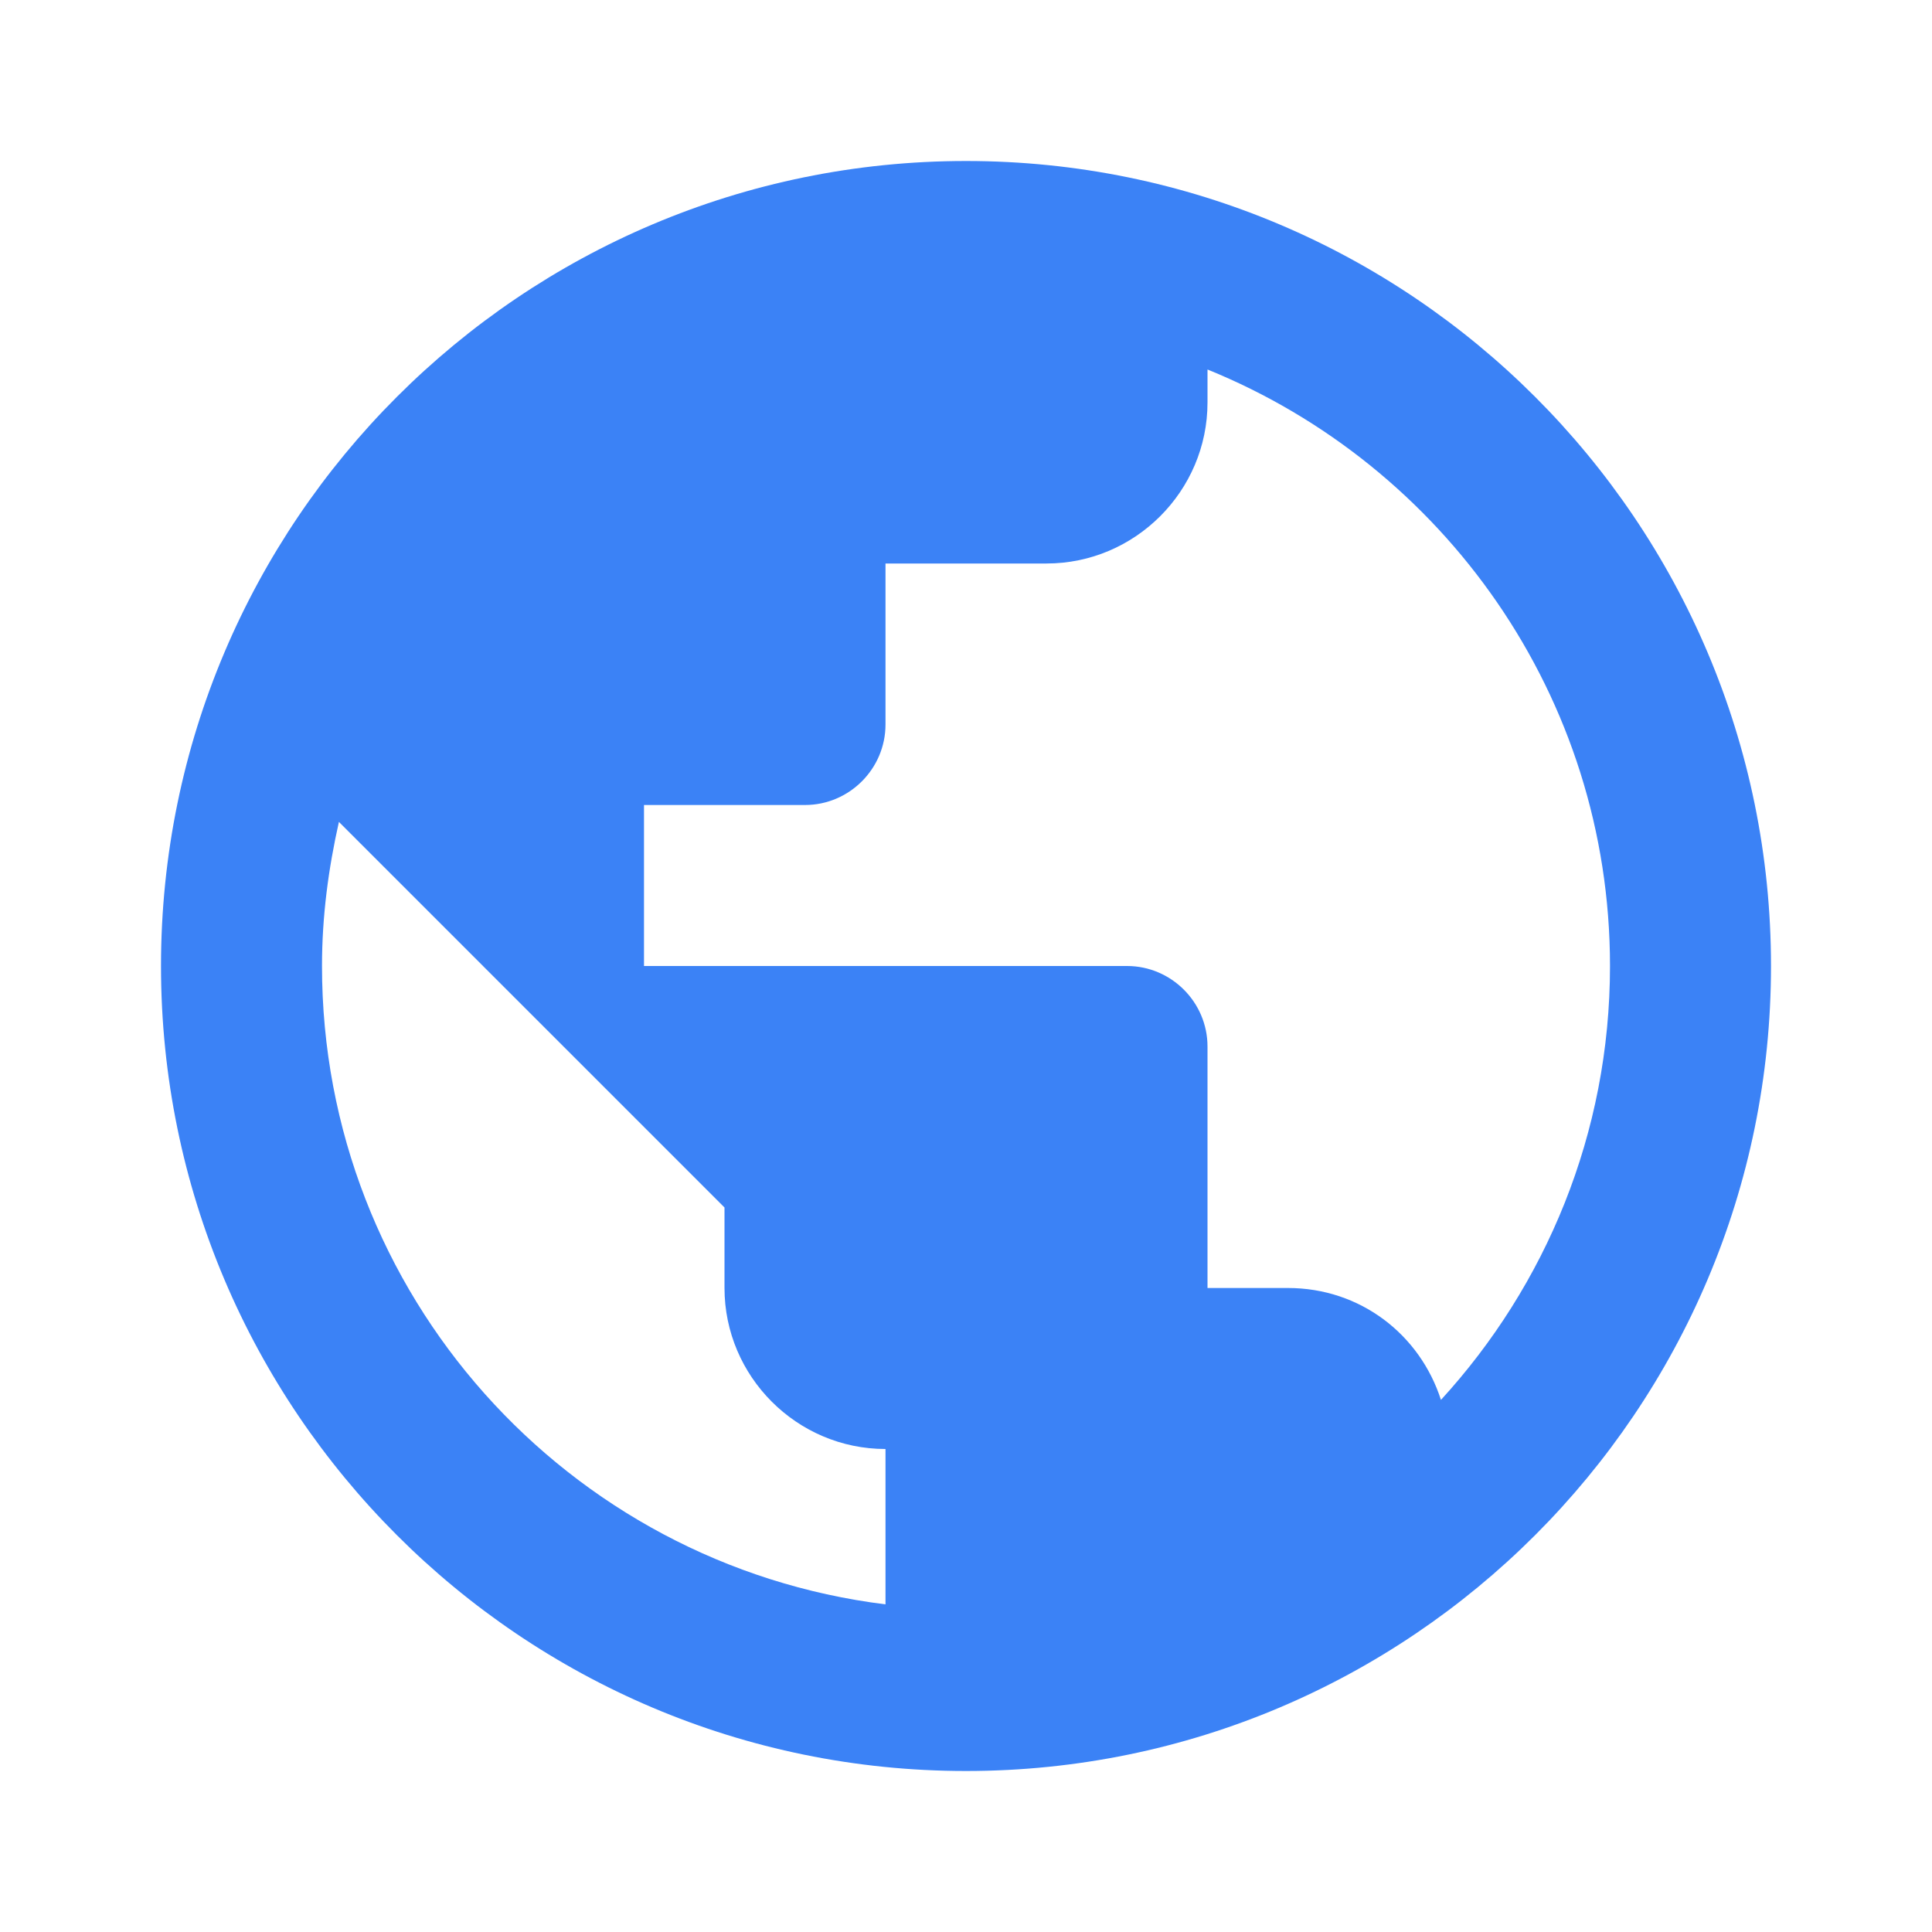
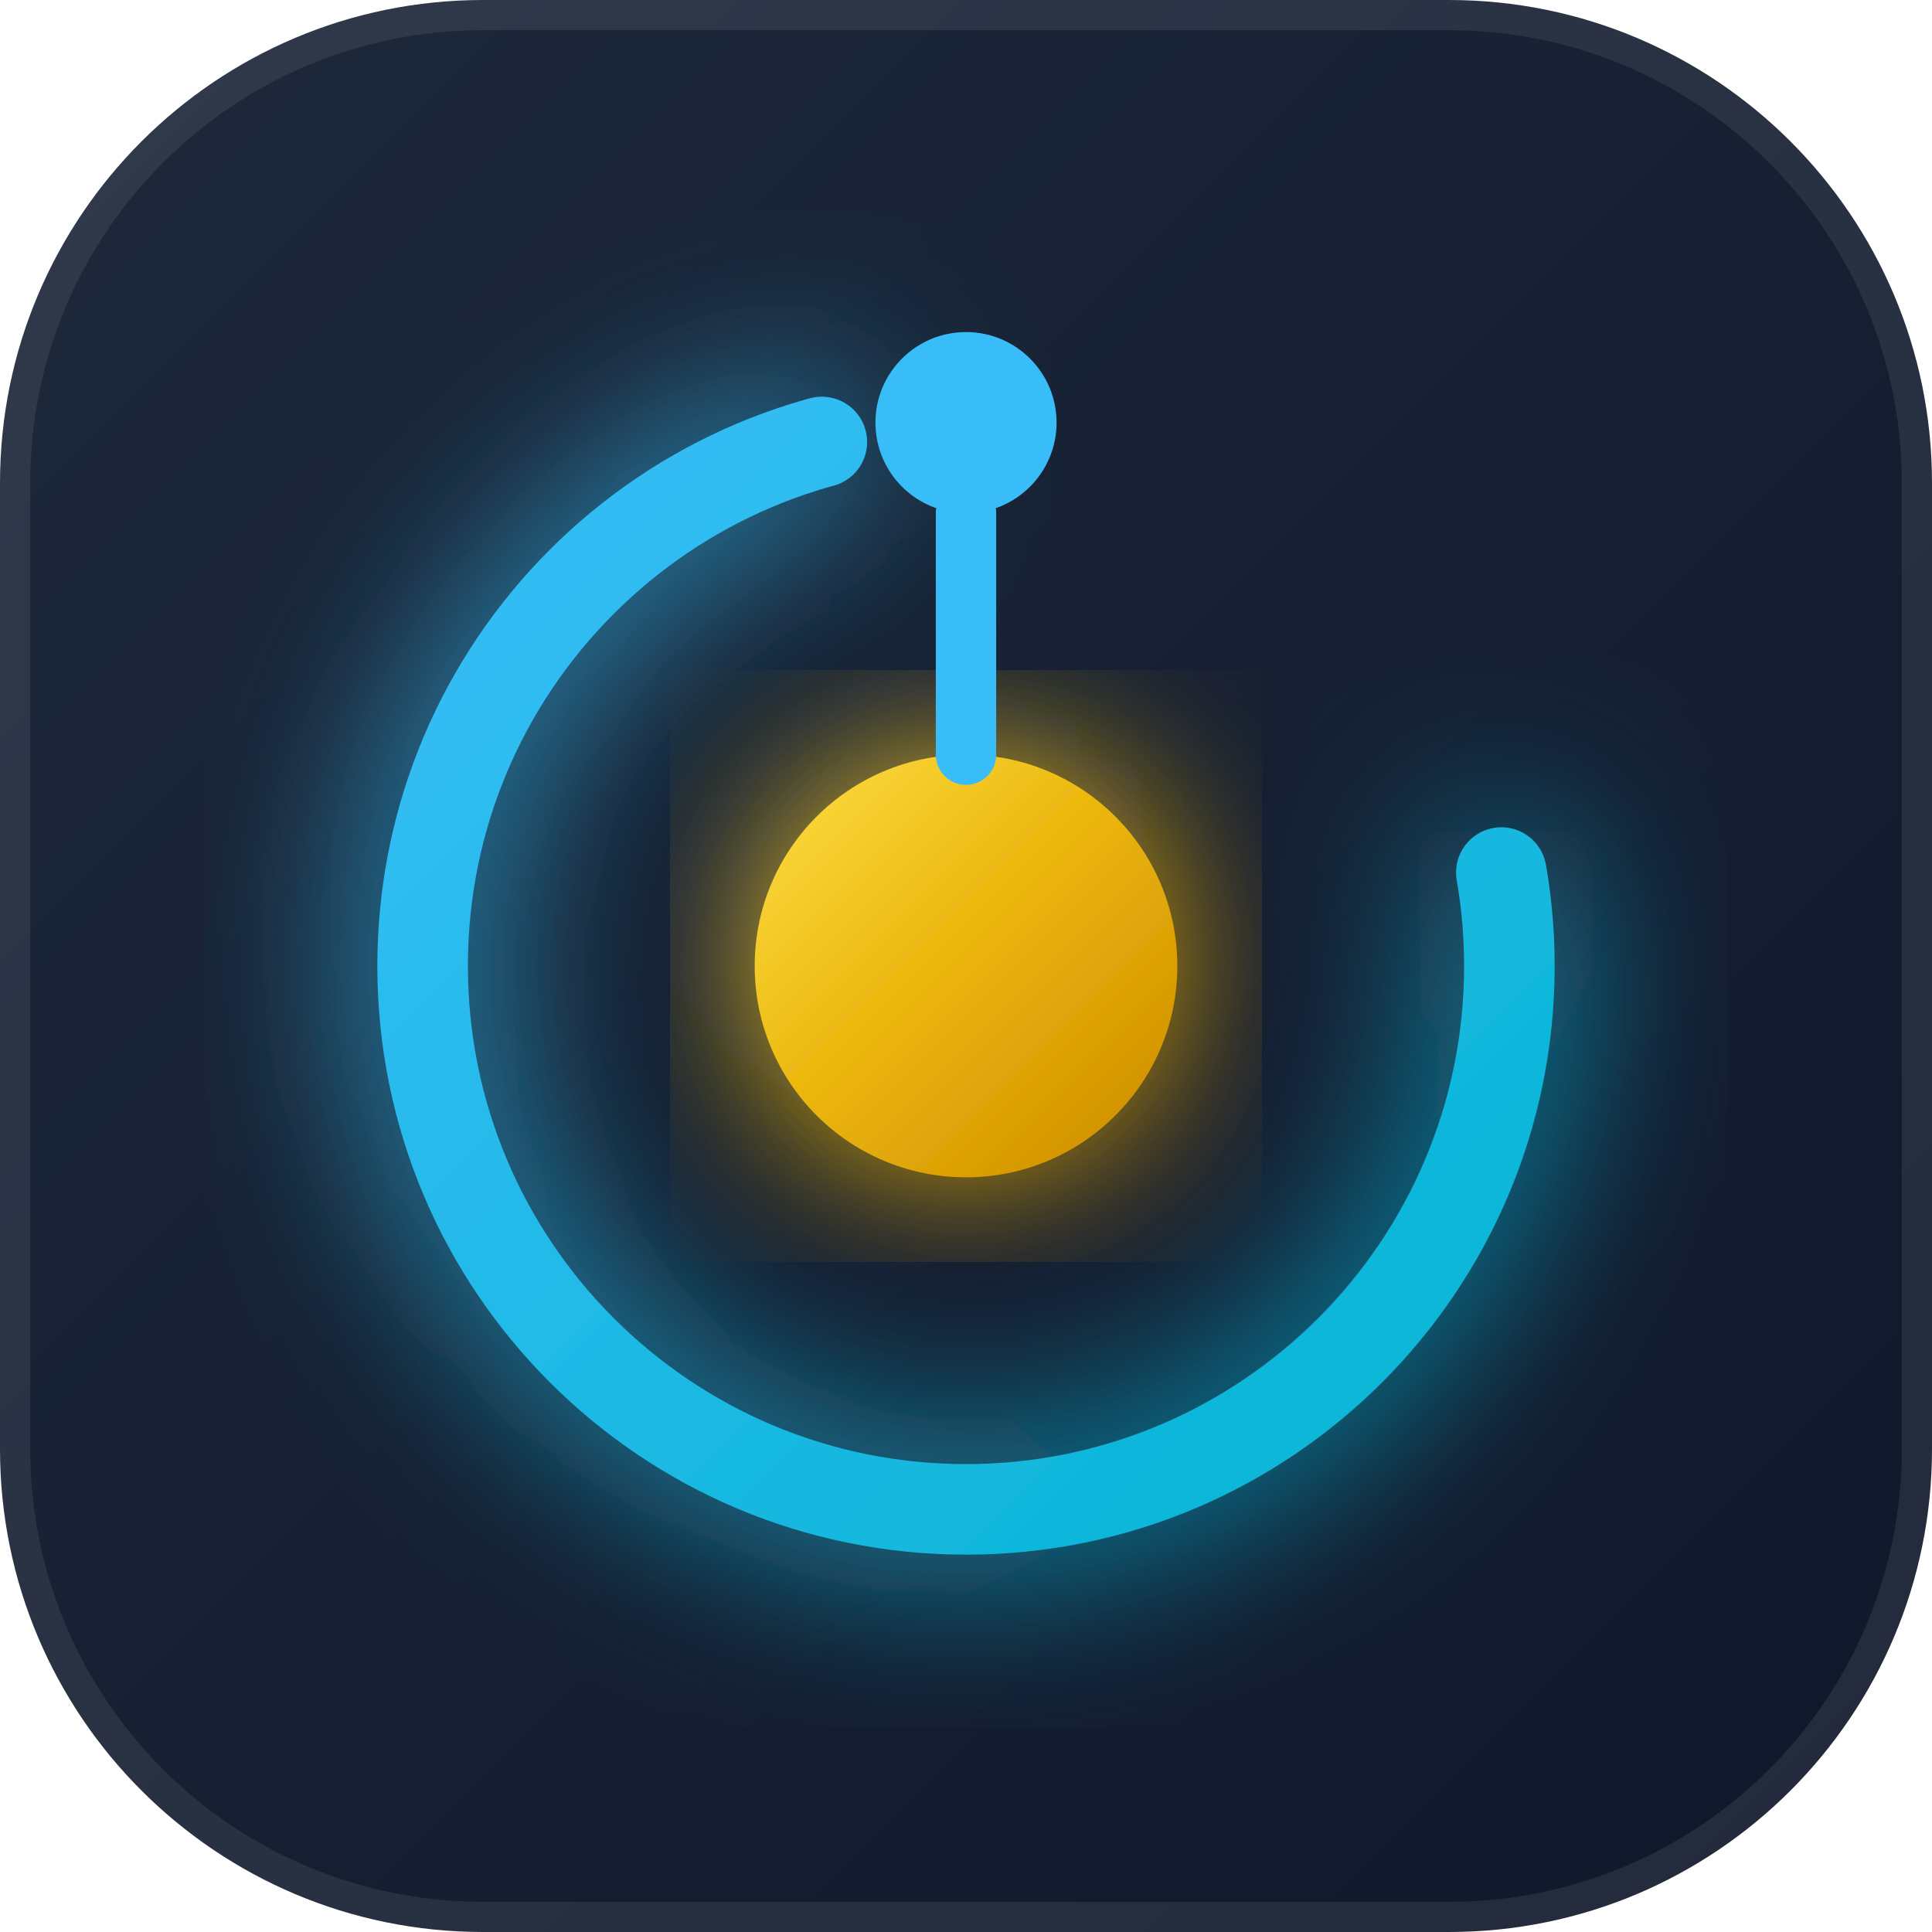
- <svg xmlns="http://www.w3.org/2000/svg" viewBox="0 0 24 24" fill="#3b82f6">
-   <path d="M12 2C6.48 2 2 6.48 2 12s4.48 10 10 10 10-4.48 10-10S17.52 2 12 2zm-1 17.93c-3.95-.49-7-3.85-7-7.93 0-.62.08-1.21.21-1.79L9 15v1c0 1.1.9 2 2 2v1.93zm6.9-2.54c-.26-.81-1-1.39-1.9-1.39h-1v-3c0-.55-.45-1-1-1H8v-2h2c.55 0 1-.45 1-1V7h2c1.1 0 2-.9 2-2v-.41c2.93 1.19 5 4.06 5 7.41 0 2.08-.8 3.97-2.1 5.39z" />
+ <svg xmlns="http://www.w3.org/2000/svg" viewBox="0 0 64 64" fill="none">
+   <defs>
+     <linearGradient id="bgGrad" x1="0%" y1="0%" x2="100%" y2="100%">
+       <stop offset="0%" stop-color="#1e293b" />
+       <stop offset="100%" stop-color="#0f172a" />
+     </linearGradient>
+     <linearGradient id="goldGrad" x1="0%" y1="0%" x2="100%" y2="100%">
+       <stop offset="0%" stop-color="#fde047" />
+       <stop offset="50%" stop-color="#eab308" />
+       <stop offset="100%" stop-color="#ca8a04" />
+     </linearGradient>
+     <linearGradient id="cyanGrad" x1="0%" y1="0%" x2="100%" y2="100%">
+       <stop offset="0%" stop-color="#38bdf8" />
+       <stop offset="100%" stop-color="#06b6d4" />
+     </linearGradient>
+     <filter id="glow" x="-20%" y="-20%" width="140%" height="140%">
+       <feGaussianBlur stdDeviation="3" result="blur" />
+       <feComposite in="SourceGraphic" in2="blur" operator="over" />
+     </filter>
+   </defs>
+   <rect width="64" height="64" rx="16" fill="url(#bgGrad)" stroke="rgba(255,255,255,0.08)" stroke-width="2" />
+   <circle cx="32" cy="32" r="18" stroke="url(#cyanGrad)" stroke-width="3" stroke-dasharray="80 30" stroke-linecap="round" filter="url(#glow)" />
+   <circle cx="32" cy="32" r="7" fill="url(#goldGrad)" filter="url(#glow)" />
+   <circle cx="32" cy="14" r="3" fill="#38bdf8" />
+   <line x1="32" y1="17" x2="32" y2="25" stroke="#38bdf8" stroke-width="2" stroke-linecap="round" />
</svg>
